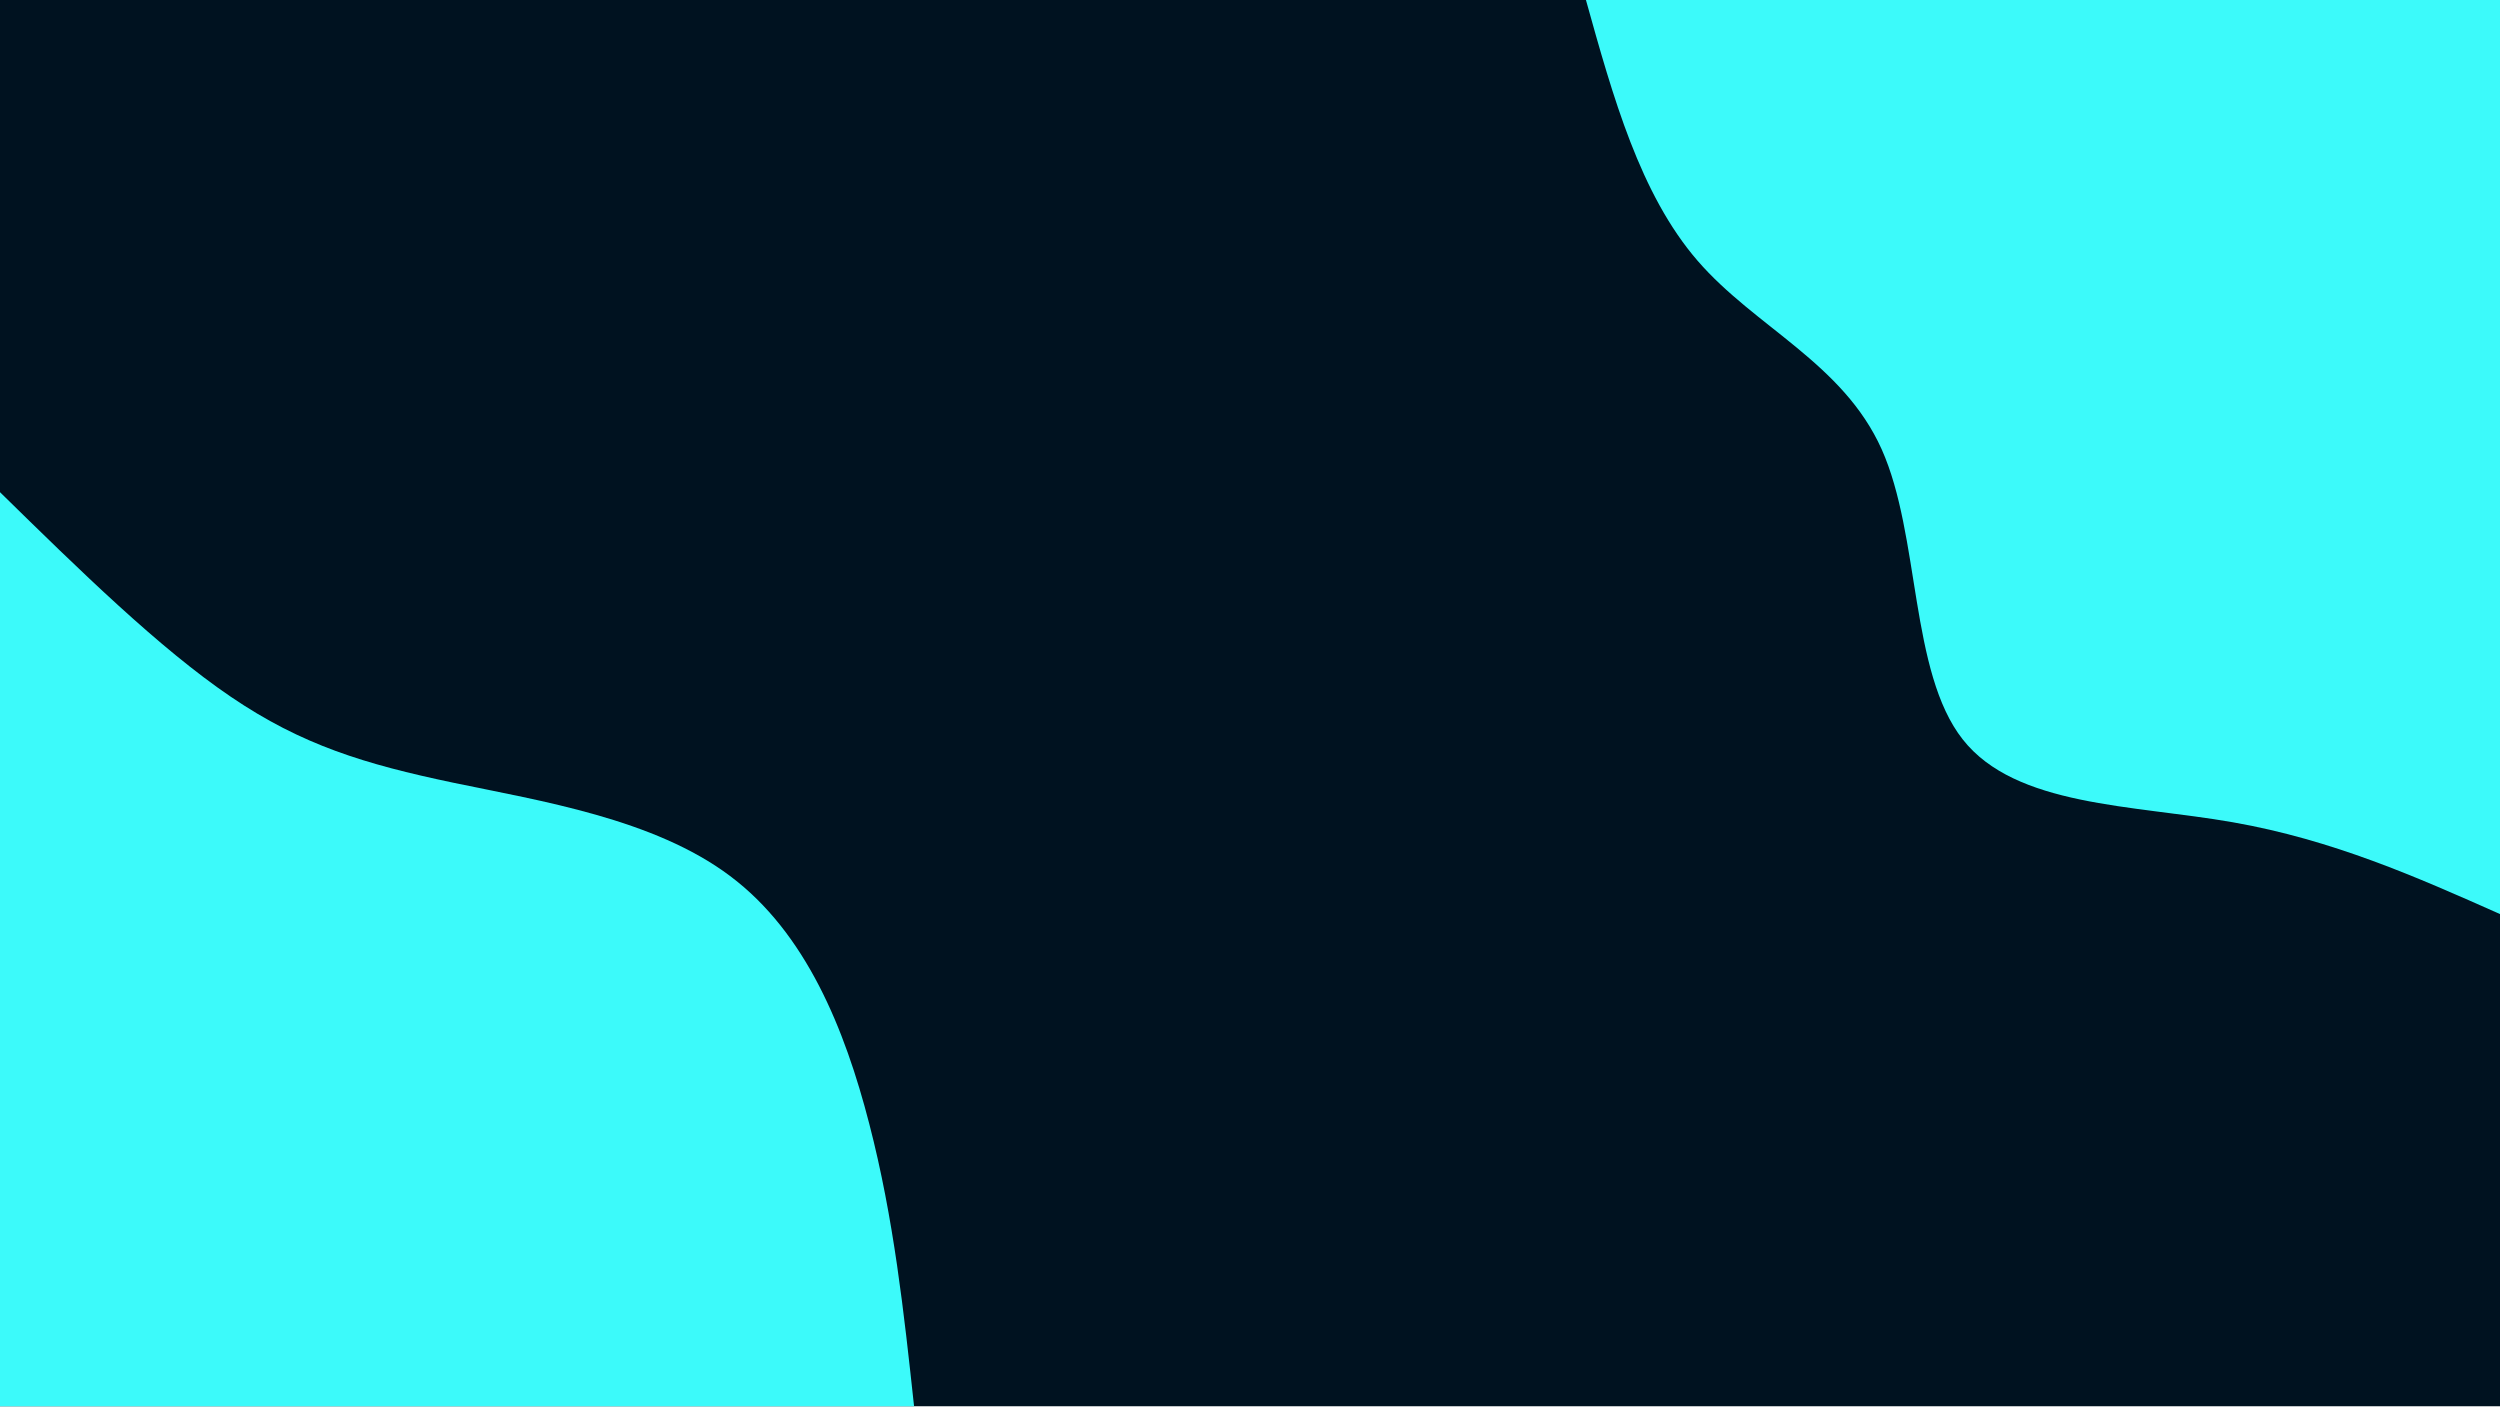
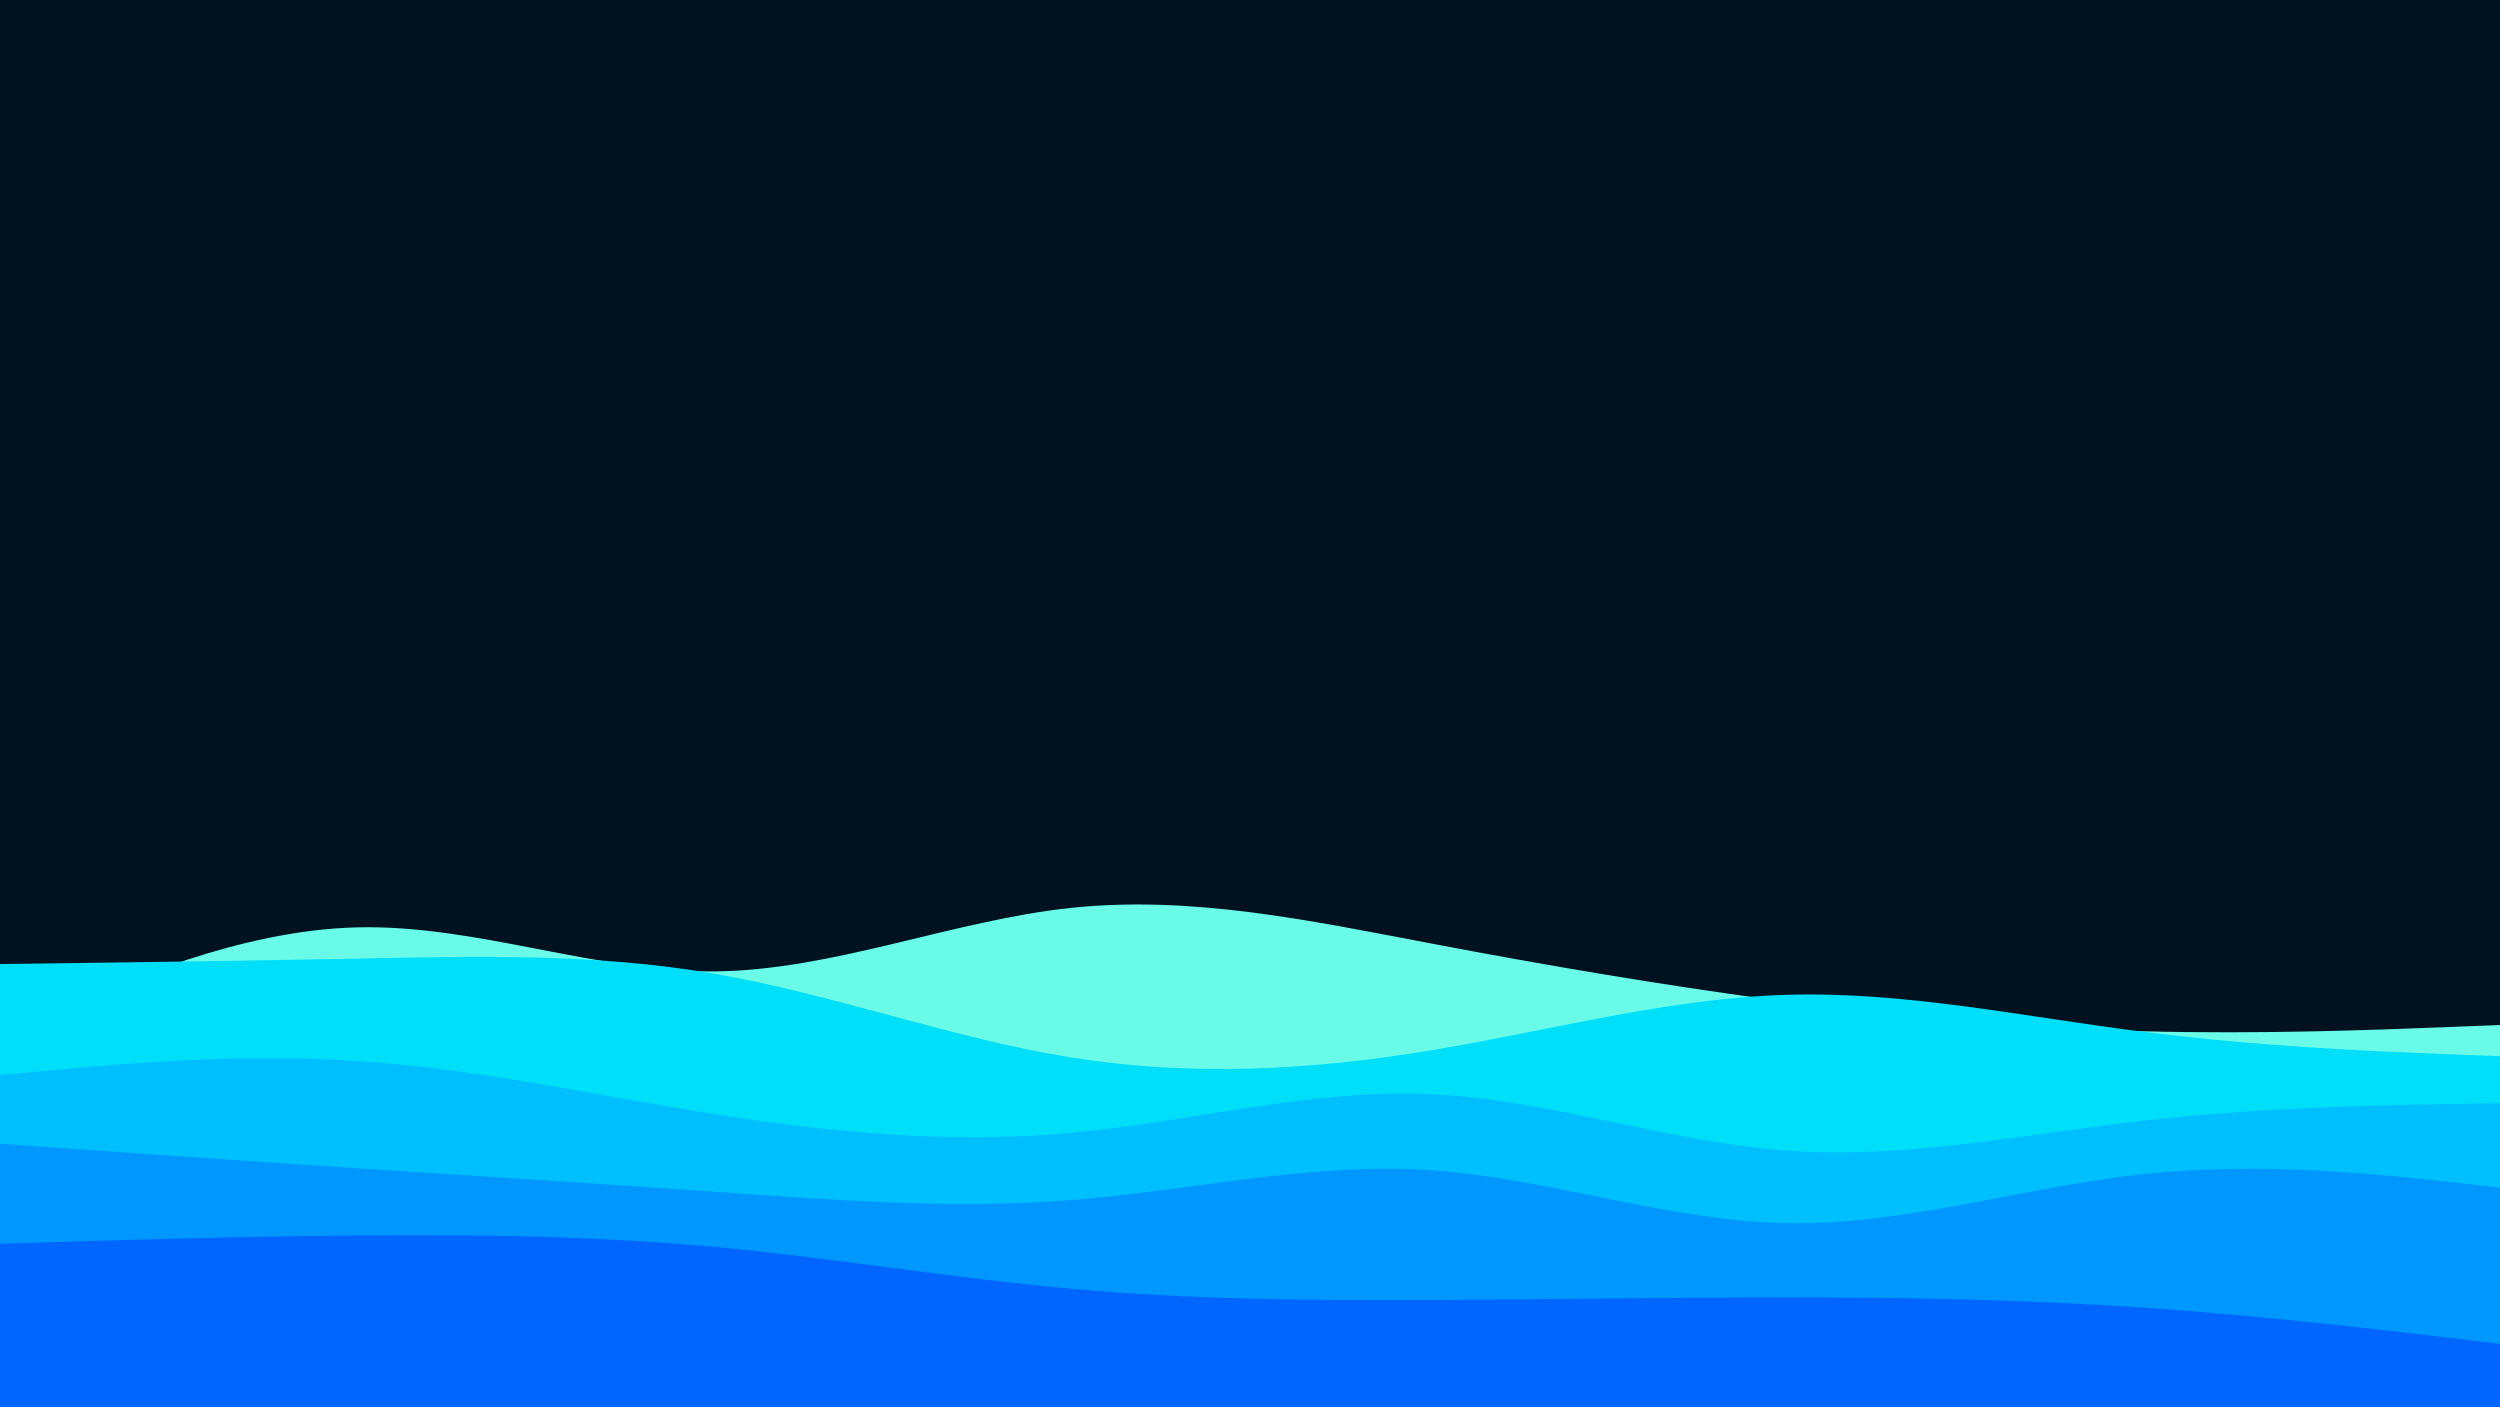
- <svg xmlns="http://www.w3.org/2000/svg" id="visual" viewBox="0 0 1920 1080" width="1920" height="1080" version="1.1">
-   <rect x="0" y="0" width="1920" height="1080" fill="#001220" />
-   <defs>
-     <linearGradient id="grad1_0" x1="43.8%" y1="0%" x2="100%" y2="100%">
-       <stop offset="14.444%" stop-color="#001220" stop-opacity="1" />
-       <stop offset="85.556%" stop-color="#001220" stop-opacity="1" />
-     </linearGradient>
-   </defs>
-   <defs>
-     <linearGradient id="grad2_0" x1="0%" y1="0%" x2="56.3%" y2="100%">
-       <stop offset="14.444%" stop-color="#001220" stop-opacity="1" />
-       <stop offset="85.556%" stop-color="#001220" stop-opacity="1" />
-     </linearGradient>
-   </defs>
-   <g transform="translate(1920, 0)">
-     <path d="M0 702C-64.1 673.5 -128.3 645 -205.2 631.5C-282.1 618 -371.9 619.6 -412.6 567.9C-453.4 516.2 -445.2 411.3 -474.9 345C-504.6 278.8 -572.1 251.3 -616.3 200.2C-660.4 149.2 -681.2 74.6 -702 0L0 0Z" fill="#3cfafa" />
-   </g>
-   <g transform="translate(0, 1080)">
-     <path d="M0 -702C61.1 -642.1 122.3 -582.2 177.1 -545C231.9 -507.7 280.4 -493.1 348 -478.9C415.6 -464.8 502.3 -451.1 560.6 -407.3C619 -363.6 648.8 -289.8 667.6 -216.9C686.5 -144 694.2 -72 702 0L0 0Z" fill="#3cfafa" />
-   </g>
+ <svg xmlns="http://www.w3.org/2000/svg" id="visual" viewBox="0 0 1600 900" width="1600" height="900" version="1.1">
+   <rect x="0" y="0" width="1600" height="900" fill="#001220" />
+   <path d="M0 664L38.2 646.8C76.3 629.7 152.7 595.3 228.8 593.5C305 591.7 381 622.3 457.2 621.7C533.3 621 609.7 589 685.8 581C762 573 838 589 914.2 603.5C990.3 618 1066.7 631 1142.8 641C1219 651 1295 658 1371.2 660C1447.3 662 1523.7 659 1561.8 657.5L1600 656L1600 901L1561.8 901C1523.7 901 1447.3 901 1371.2 901C1295 901 1219 901 1142.8 901C1066.7 901 990.3 901 914.2 901C838 901 762 901 685.8 901C609.7 901 533.3 901 457.2 901C381 901 305 901 228.8 901C152.7 901 76.3 901 38.2 901L0 901Z" fill="#69fae8" />
+   <path d="M0 617L38.2 616.5C76.3 616 152.7 615 228.8 613.5C305 612 381 610 457.2 623.2C533.3 636.3 609.7 664.7 685.8 676.8C762 689 838 685 914.2 672.5C990.3 660 1066.7 639 1142.8 636.7C1219 634.3 1295 650.7 1371.2 660.3C1447.3 670 1523.7 673 1561.8 674.5L1600 676L1600 901L1561.8 901C1523.7 901 1447.3 901 1371.2 901C1295 901 1219 901 1142.8 901C1066.7 901 990.3 901 914.2 901C838 901 762 901 685.8 901C609.7 901 533.3 901 457.2 901C381 901 305 901 228.8 901C152.7 901 76.3 901 38.2 901L0 901Z" fill="#00dffa" />
+   <path d="M0 688L38.2 684.5C76.3 681 152.7 674 228.8 679C305 684 381 701 457.2 713C533.3 725 609.7 732 685.8 725C762 718 838 697 914.2 700.2C990.3 703.3 1066.7 730.7 1142.8 736.3C1219 742 1295 726 1371.2 717.3C1447.3 708.7 1523.7 707.3 1561.8 706.7L1600 706L1600 901L1561.8 901C1523.7 901 1447.3 901 1371.2 901C1295 901 1219 901 1142.8 901C1066.7 901 990.3 901 914.2 901C838 901 762 901 685.8 901C609.7 901 533.3 901 457.2 901C381 901 305 901 228.8 901C152.7 901 76.3 901 38.2 901L0 901Z" fill="#00bfff" />
+   <path d="M0 732L38.2 734.7C76.3 737.3 152.7 742.7 228.8 747.7C305 752.7 381 757.3 457.2 762.7C533.3 768 609.7 774 685.8 768C762 762 838 744 914.2 748.8C990.3 753.7 1066.7 781.3 1142.8 782.8C1219 784.3 1295 759.7 1371.2 751.5C1447.3 743.3 1523.7 751.7 1561.8 755.8L1600 760L1600 901L1561.8 901C1523.7 901 1447.3 901 1371.2 901C1295 901 1219 901 1142.8 901C1066.7 901 990.3 901 914.2 901C838 901 762 901 685.8 901C609.7 901 533.3 901 457.2 901C381 901 305 901 228.8 901C152.7 901 76.3 901 38.2 901L0 901Z" fill="#0098ff" />
+   <path d="M0 796L38.2 794.8C76.3 793.7 152.7 791.3 228.8 790.7C305 790 381 791 457.2 798C533.3 805 609.7 818 685.8 824.8C762 831.7 838 832.3 914.2 832C990.3 831.7 1066.7 830.3 1142.8 830.3C1219 830.3 1295 831.7 1371.2 836.8C1447.3 842 1523.7 851 1561.8 855.5L1600 860L1600 901L1561.8 901C1523.7 901 1447.3 901 1371.2 901C1295 901 1219 901 1142.8 901C1066.7 901 990.3 901 914.2 901C838 901 762 901 685.8 901C609.7 901 533.3 901 457.2 901C381 901 305 901 228.8 901C152.7 901 76.3 901 38.2 901L0 901Z" fill="#0066ff" />
</svg>
